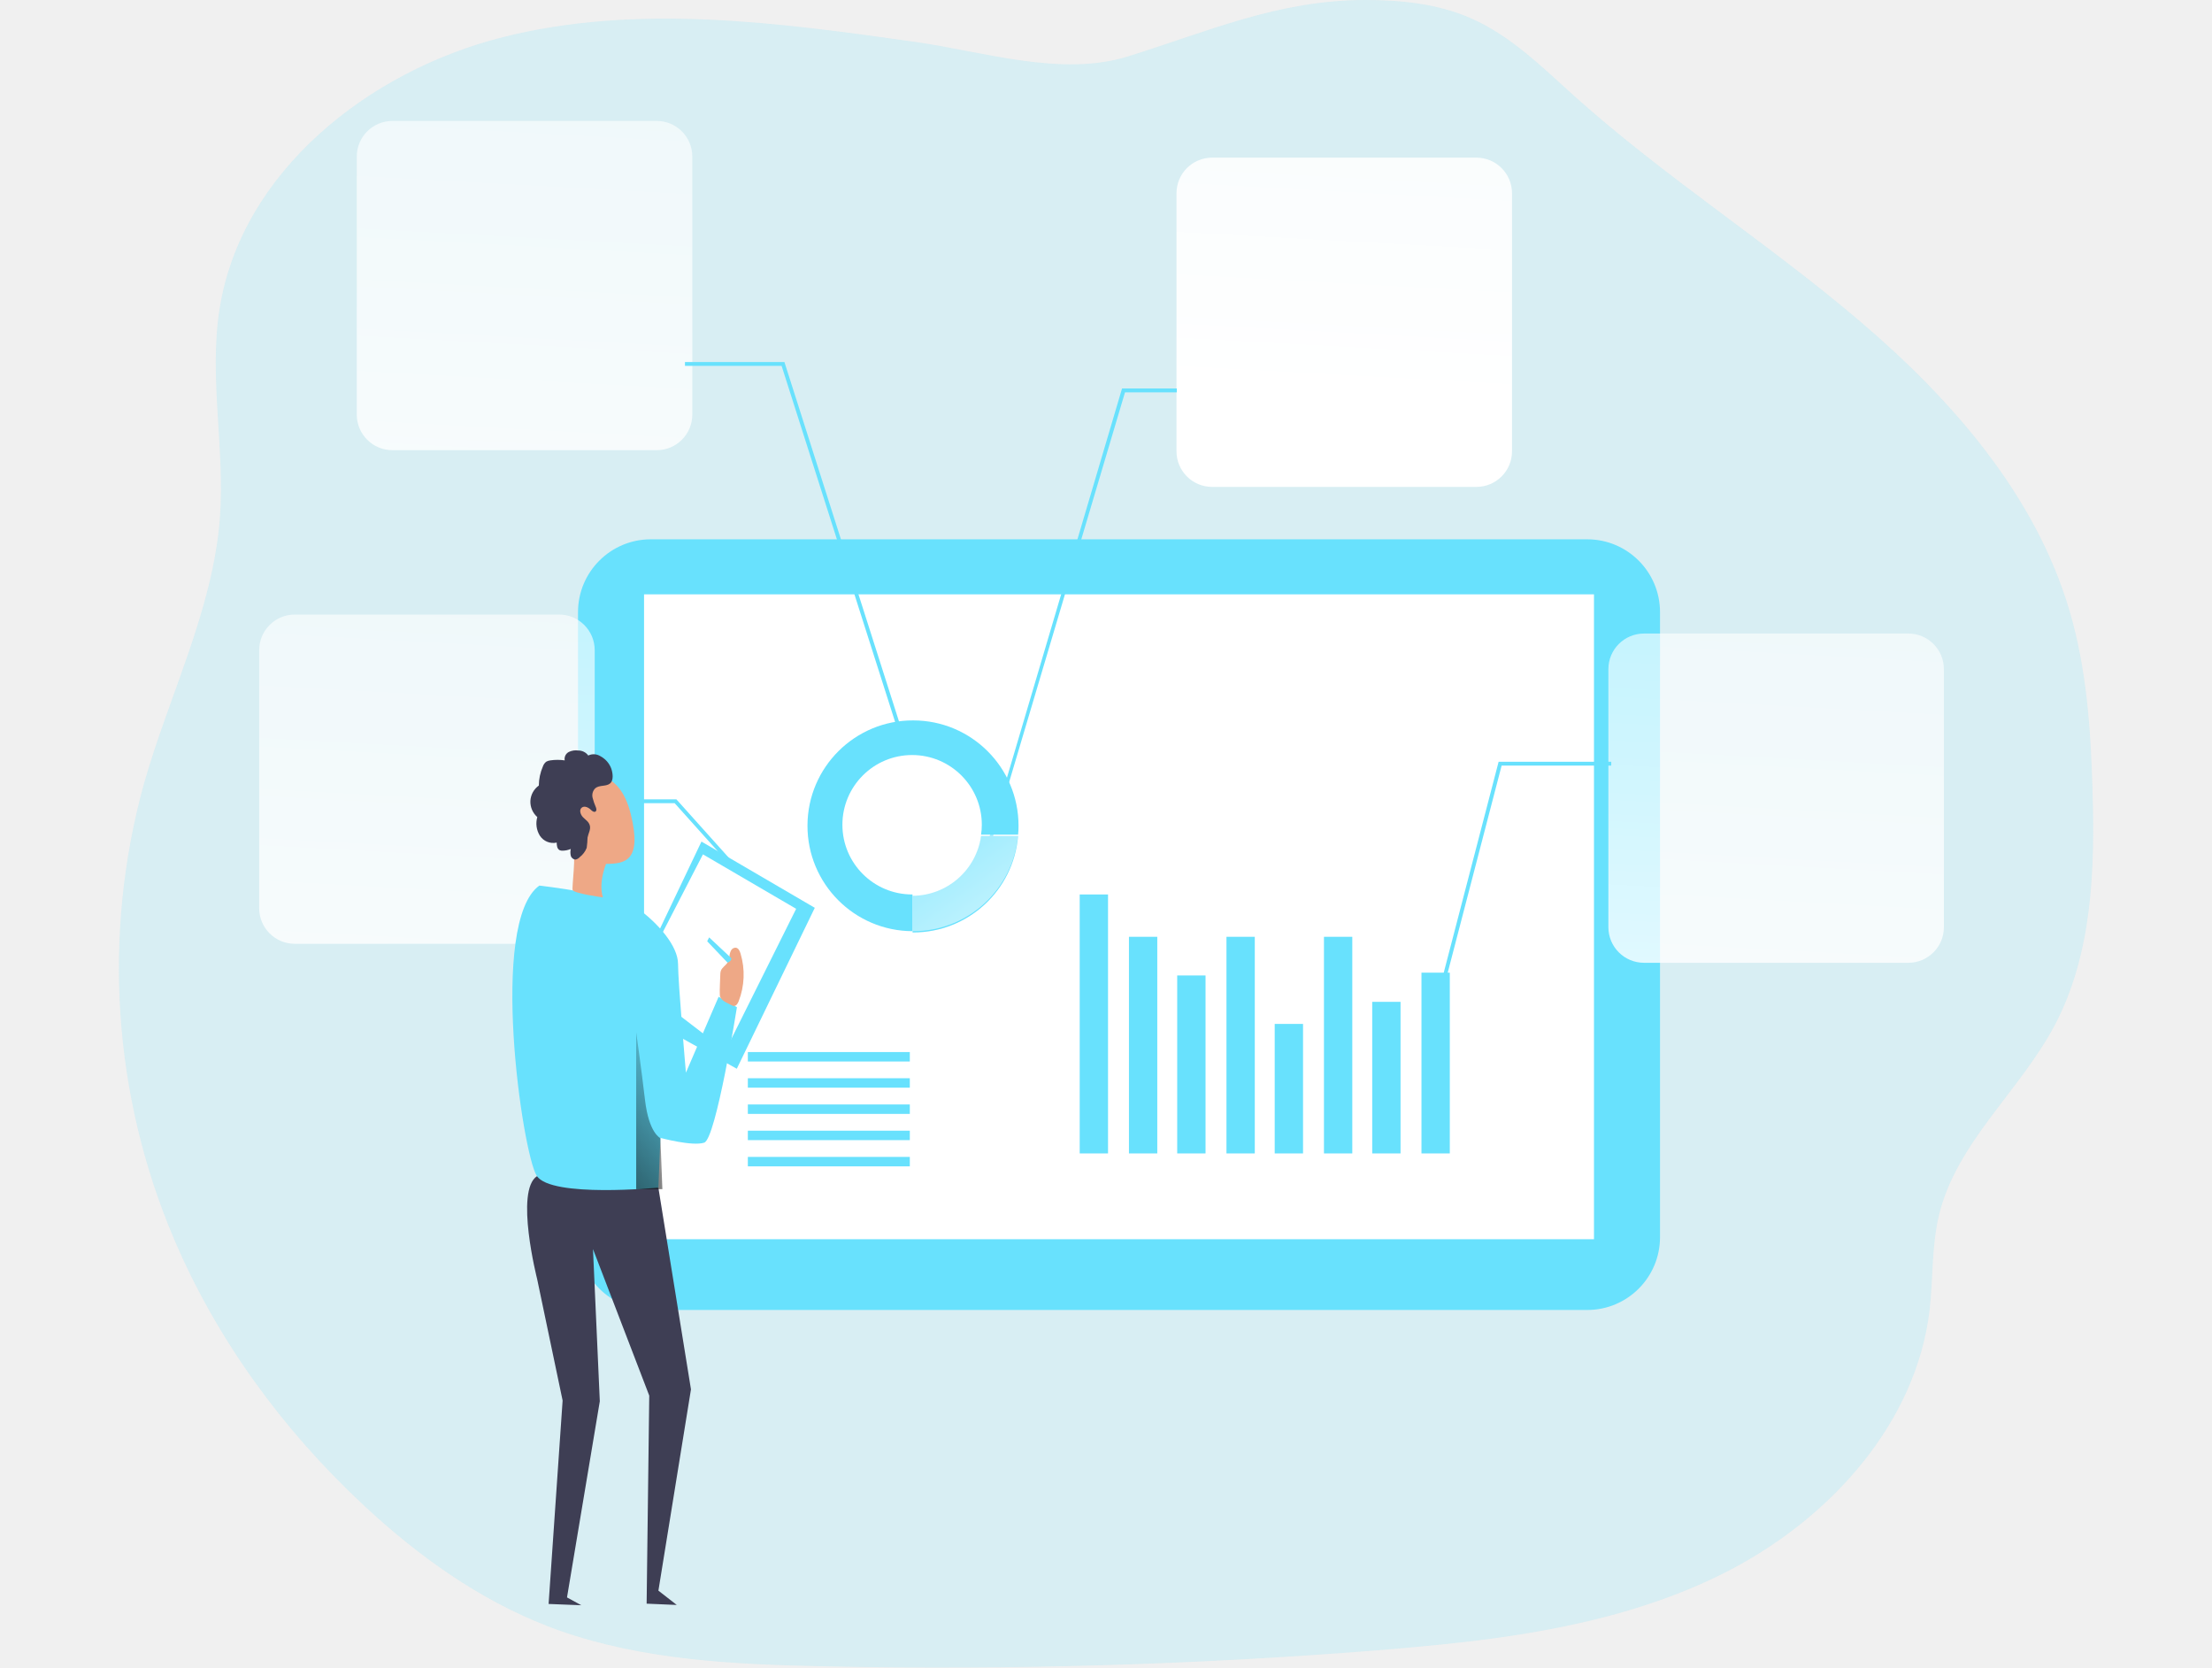
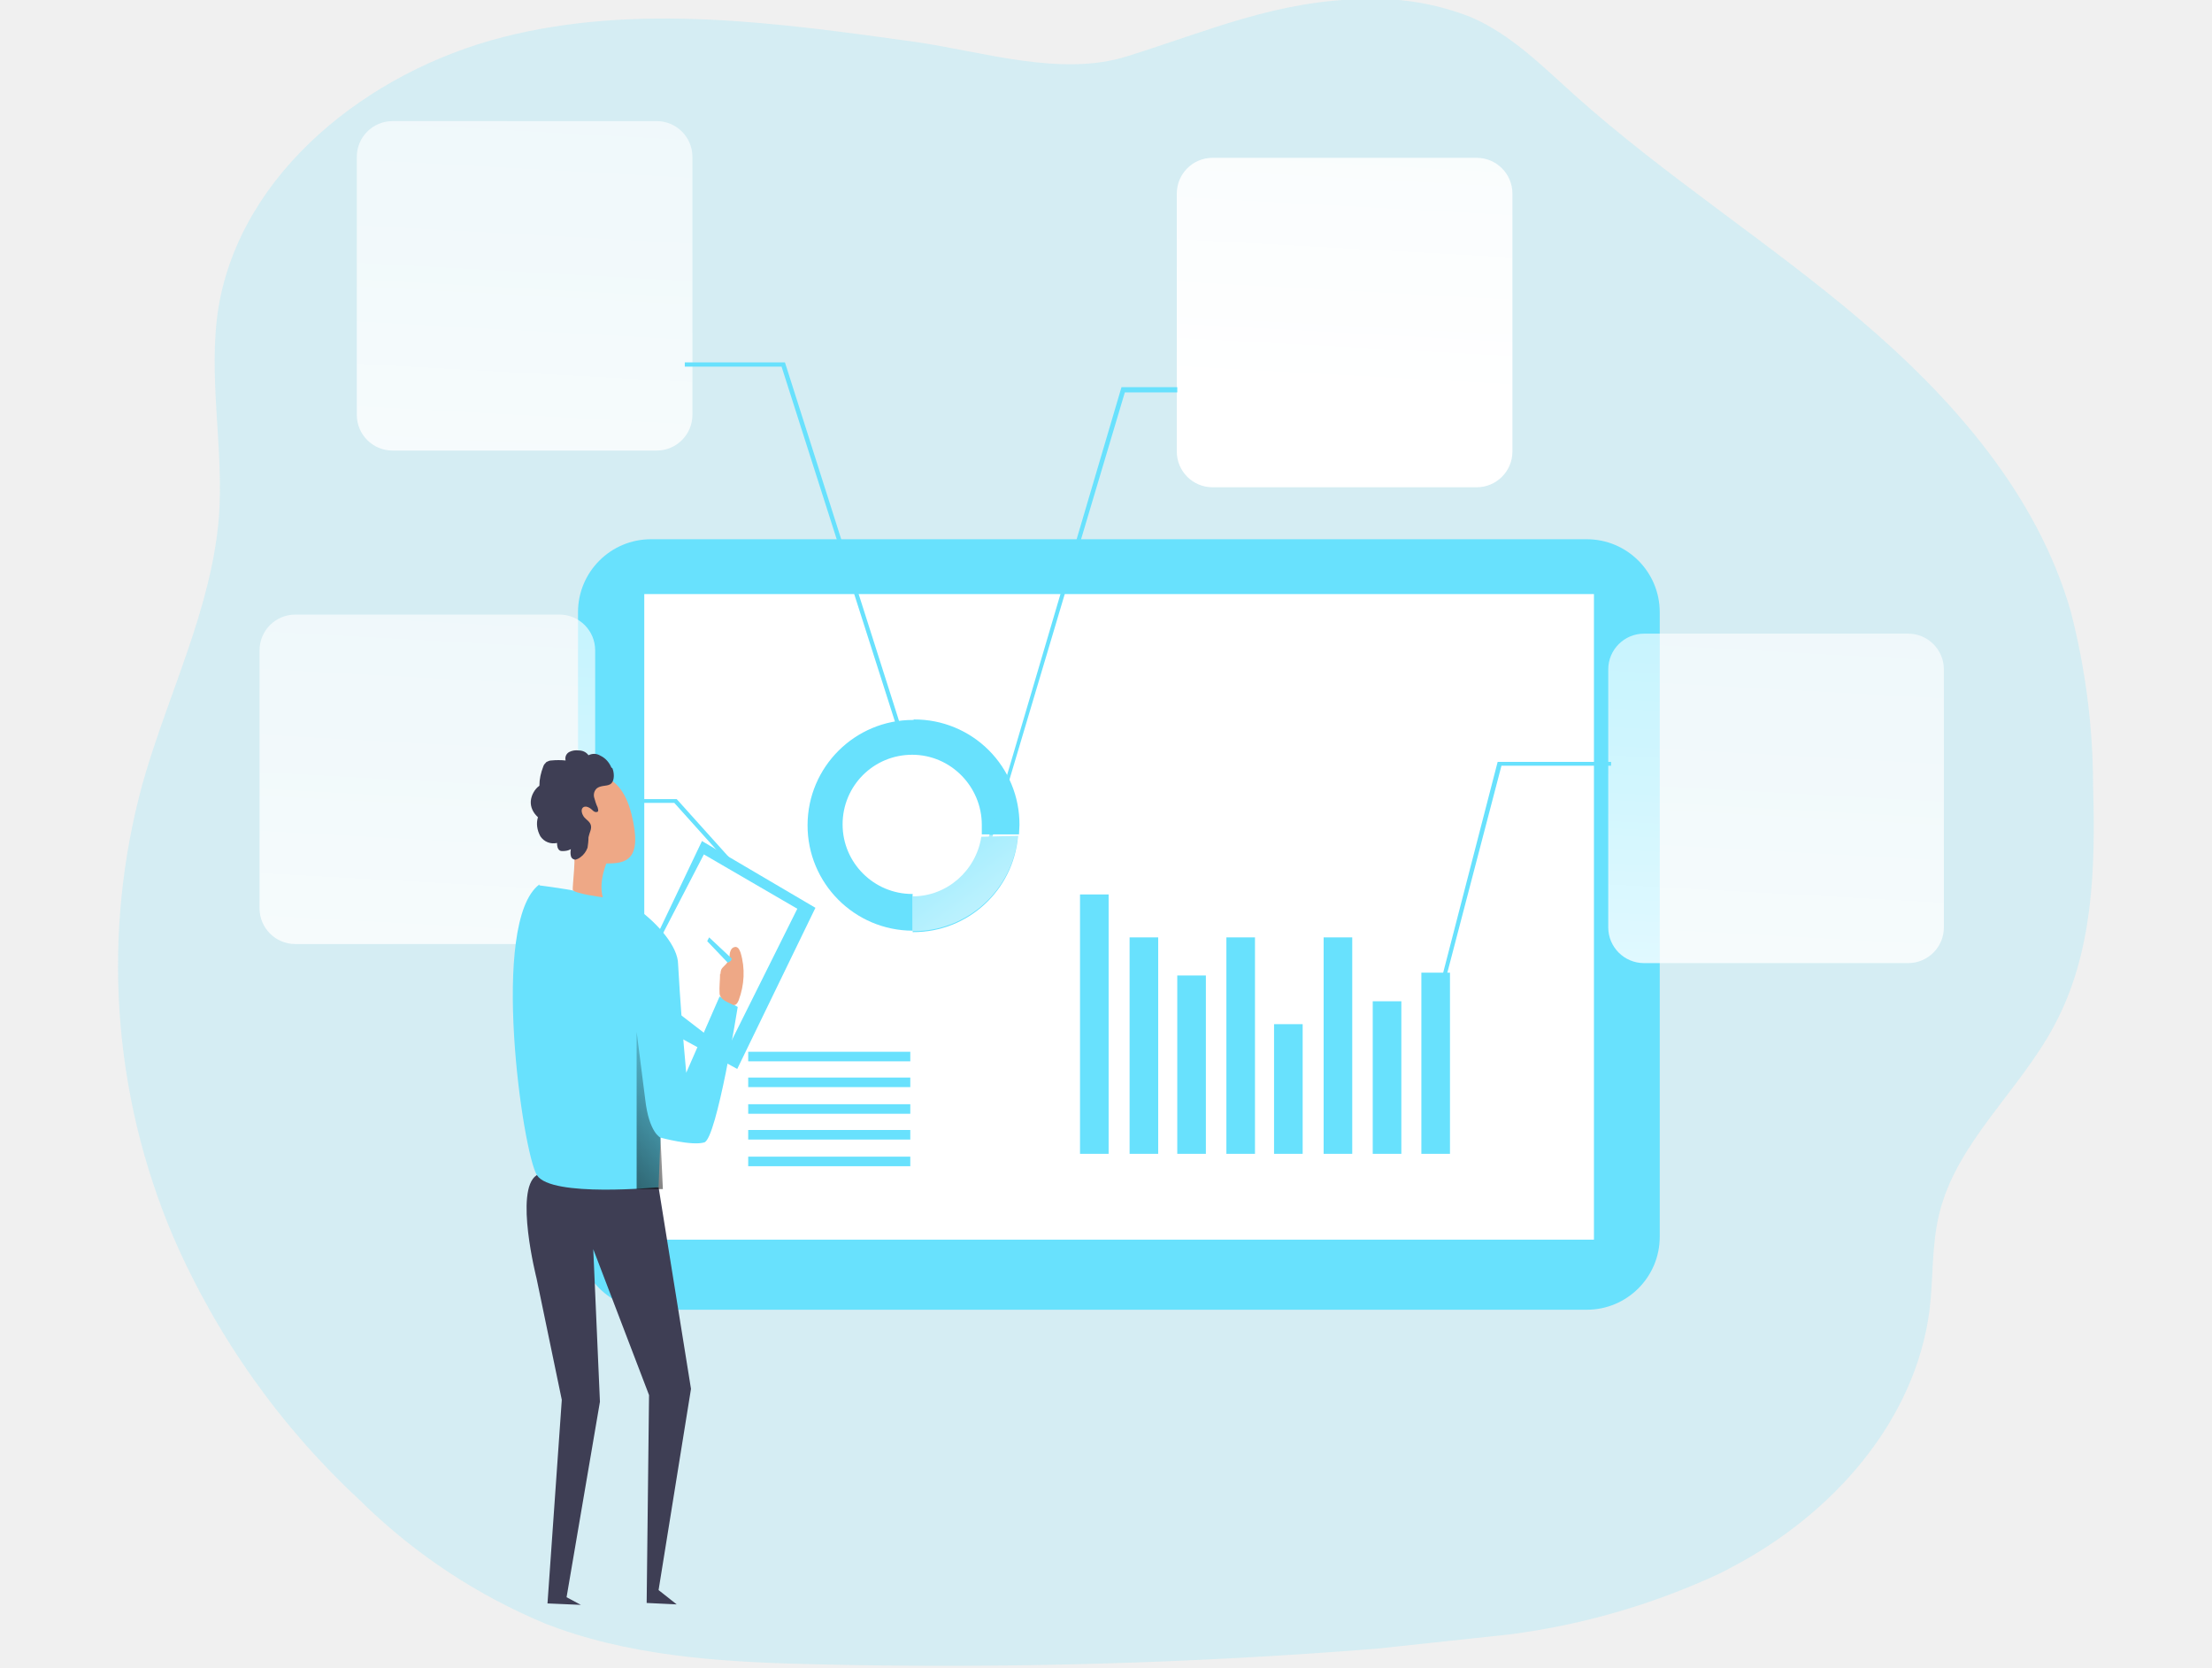
- <svg xmlns="http://www.w3.org/2000/svg" xmlns:xlink="http://www.w3.org/1999/xlink" id="Layer_1" data-name="Layer 1" viewBox="0 0 414.13 349.66" width="406" height="306" class="illustration styles_illustrationTablet__1DWOa">
+ <svg xmlns="http://www.w3.org/2000/svg" xmlns:xlink="http://www.w3.org/1999/xlink" viewBox="0 0 414.1 349.7" width="406" height="306">
  <defs>
-     <linearGradient id="linear-gradient" x1="361.96" y1="-94.79" x2="341.4" y2="280.86" gradientUnits="userSpaceOnUse">
-       <stop offset="0.02" stop-color="#fff" stop-opacity="0" />
-       <stop offset="0.14" stop-color="#fff" stop-opacity="0.06" />
-       <stop offset="0.32" stop-color="#fff" stop-opacity="0.39" />
-       <stop offset="0.68" stop-color="#fff" stop-opacity="0.68" />
+     <linearGradient id="A" x1="362" y1="-94.8" x2="341.4" y2="280.9" gradientUnits="userSpaceOnUse">
+       <stop offset="0" stop-color="#fff" stop-opacity="0" />
+       <stop offset=".1" stop-color="#fff" stop-opacity=".1" />
+       <stop offset=".3" stop-color="#fff" stop-opacity=".4" />
+       <stop offset=".7" stop-color="#fff" stop-opacity=".7" />
      <stop offset="1" stop-color="#fff" />
    </linearGradient>
-     <linearGradient id="linear-gradient-2" x1="276.72" y1="-291.9" x2="256.15" y2="83.75" gradientUnits="userSpaceOnUse">
-       <stop offset="0.02" stop-color="#fff" stop-opacity="0" />
-       <stop offset="0.32" stop-color="#fff" stop-opacity="0.39" />
-       <stop offset="0.68" stop-color="#fff" stop-opacity="0.68" />
+     <linearGradient id="B" x1="276.7" y1="-291.9" x2="256.2" y2="83.8" gradientUnits="userSpaceOnUse">
+       <stop offset="0" stop-color="#fff" stop-opacity="0" />
+       <stop offset=".3" stop-color="#fff" stop-opacity=".4" />
+       <stop offset=".7" stop-color="#fff" stop-opacity=".7" />
      <stop offset="1" stop-color="#fff" />
    </linearGradient>
-     <linearGradient id="linear-gradient-3" x1="99.56" y1="-203.95" x2="78.99" y2="171.7" xlink:href="#linear-gradient-2" />
-     <linearGradient id="linear-gradient-4" x1="78.9" y1="-97.11" x2="58.34" y2="278.54" xlink:href="#linear-gradient-2" />
-     <linearGradient id="linear-gradient-5" x1="171.99" y1="198.08" x2="209.46" y2="249.88" xlink:href="#linear-gradient-2" />
-     <linearGradient id="linear-gradient-6" x1="136.72" y1="253.93" x2="91.04" y2="293.64" gradientUnits="userSpaceOnUse">
+     <linearGradient id="C" x1="99.6" y1="-203.9" x2="79" y2="171.7" xlink:href="#B" />
+     <linearGradient id="D" x1="78.9" y1="-97.1" x2="58.3" y2="278.5" xlink:href="#B" />
+     <linearGradient id="E" x1="172" y1="198.1" x2="209.5" y2="249.9" xlink:href="#B" />
+     <linearGradient id="F" x1="136.7" y1="253.9" x2="91" y2="293.6" gradientUnits="userSpaceOnUse">
      <stop offset="0" stop-opacity="0" />
-       <stop offset="0.99" />
+       <stop offset="1" />
    </linearGradient>
  </defs>
-   <path d="M416,249.47c-7.32,13.79-20.57,24.56-24.24,39.74-1.59,6.55-1.22,13.42-2,20.12-2.88,23.48-20.48,43.05-41.47,54.14-.88.48-1.77.92-2.66,1.36-13.77,6.73-28.69,10.4-43.9,12.69-9.25,1.38-18.61,2.24-27.89,3q-57.87,4.58-116,3.34c-18.71-.38-37.79-1.27-55.39-7.48-.9-.31-1.79-.64-2.68-1-14.28-5.55-26.95-14.64-38.17-25.06l-.51-.48c-16.74-15.64-30.57-34.53-39.52-55.62A145.18,145.18,0,0,1,15.21,199c5.29-18.75,14.53-36.63,16-56,1.07-14.6-2.36-29.38-.07-43.84,4.53-28.7,31.21-49.83,59.38-56.94s57.82-3.06,86.59,1c14.06,2,30.51,7.37,44.42,3.07C238.6,41,253,34.46,271.42,34.42c7.53,0,15.21.79,22.11,3.81,8.36,3.65,15,10.27,21.77,16.36,18.95,17,40.55,30.74,59.92,47.24s36.91,36.58,44,61c3.49,11.94,4.35,24.49,4.72,36.92C424.48,216.73,423.93,234.48,416,249.47Z" transform="translate(-9.98 -34.42)" fill="#68e1fd" opacity="0.18" style="isolation: isolate;" />
-   <rect x="96.33" y="113.1" width="226.93" height="161.62" rx="15.27" fill="#68e1fd" />
-   <rect x="110.18" y="124.64" width="199.23" height="135.24" fill="#fff" />
-   <rect x="201.55" y="187.58" width="5.94" height="54.31" fill="#68e1fd" />
-   <rect x="211.88" y="196.46" width="5.94" height="45.43" fill="#68e1fd" />
-   <rect x="222" y="204.57" width="5.94" height="37.32" fill="#68e1fd" />
-   <rect x="232.33" y="196.46" width="5.94" height="45.43" fill="#68e1fd" />
-   <rect x="242.45" y="214.73" width="5.94" height="27.16" fill="#68e1fd" />
-   <rect x="252.78" y="196.46" width="5.94" height="45.43" fill="#68e1fd" />
-   <rect x="262.9" y="210.1" width="5.94" height="31.79" fill="#68e1fd" />
-   <rect x="273.23" y="203.98" width="5.94" height="37.91" fill="#68e1fd" />
-   <rect x="131.95" y="220.63" width="33.97" height="1.98" fill="#68e1fd" />
-   <rect x="131.95" y="226.12" width="33.97" height="1.98" fill="#68e1fd" />
-   <rect x="131.95" y="231.62" width="33.97" height="1.98" fill="#68e1fd" />
-   <rect x="131.95" y="237.12" width="33.97" height="1.98" fill="#68e1fd" />
-   <rect x="131.95" y="242.62" width="33.97" height="1.98" fill="#68e1fd" />
-   <rect x="178.13" y="220.63" width="33.97" height="24.41" fill="none" />
-   <path d="M176.6,185.5a22.1,22.1,0,0,0-.13,44.2V222h-.09A14.62,14.62,0,1,1,191,207.38a13.19,13.19,0,0,1-.16,2.09h7.77a16.72,16.72,0,0,0,.09-1.87A22.09,22.09,0,0,0,176.6,185.5Z" transform="translate(-9.98 -34.42)" fill="#68e1fd" />
-   <rect x="312.43" y="132.86" width="70.37" height="69.05" rx="7.47" fill="url(#linear-gradient)" />
-   <rect x="221.85" y="33.06" width="70.37" height="69.05" rx="7.47" fill="url(#linear-gradient-2)" />
-   <rect x="49.93" y="25.36" width="70.37" height="69.05" rx="7.47" fill="url(#linear-gradient-3)" />
-   <rect x="29.46" y="128.88" width="70.37" height="69.05" rx="7.47" fill="url(#linear-gradient-4)" />
-   <polygon points="277.09 210.29 276.31 210.09 289.41 159.75 313.03 159.75 313.03 160.56 290.04 160.56 277.09 210.29" fill="#68e1fd" />
-   <polygon points="221.92 82.28 211.05 82.28 181.58 181.41 180.89 181.34 210.43 81.47 221.92 81.47 221.92 82.28" fill="#68e1fd" />
-   <polygon points="164.99 158.17 139.03 76.73 118.76 76.73 118.76 75.92 139.62 75.92 139.71 76.21 165.76 157.92 164.99 158.17" fill="#68e1fd" />
-   <polygon points="135.06 189.02 116.6 168.44 98.5 168.44 98.5 167.63 116.96 167.63 135.67 188.48 135.06 189.02" fill="#68e1fd" />
-   <path d="M198.61,209.74a22.07,22.07,0,0,1-22,20.23h-.13v-7.69a14.61,14.61,0,0,0,14.37-12.54Z" transform="translate(-9.98 -34.42)" fill="#68e1fd" />
-   <path d="M198.61,209.47a22.07,22.07,0,0,1-22,20.23h-.13V222a14.6,14.6,0,0,0,14.37-12.53Z" transform="translate(-9.98 -34.42)" fill="url(#linear-gradient-5)" />
-   <polygon points="111.93 198.1 122.22 176.49 145.99 190.38 129.63 224.13 116.87 217.03 111.93 198.1" fill="#68e1fd" />
-   <polygon points="113.88 195.94 122.53 179.17 142.08 190.59 127.26 220.33 117.18 212.61 113.88 195.94" fill="#fff" />
-   <path d="M123.17,283.53,130,325.79,123.17,368l3.85,3-6.32-.27.55-43.63-11.8-30.73,1.43,31.91L104,369.42l3,1.64-6.86-.27,2.94-42.66-5.35-25.51s-4.72-18.54,0-21.56S123.17,283.53,123.17,283.53Z" transform="translate(-9.98 -34.42)" fill="#3e3e54" />
-   <path d="M98.2,220.14S114.81,222,118.92,225s8.37,7.76,8.37,11.6,1.65,22.77,1.65,22.77l6.86-15.91,3.84,2.19s-4.39,27.58-6.86,28.4-9.19-1-9.19-1l-.42,10.43s-22.5,2.19-25.51-2.47S87.54,227.76,98.2,220.14Z" transform="translate(-9.98 -34.42)" fill="#68e1fd" />
-   <path d="M112.46,214.93s-2,4.23-.93,7.69c0,0-6.17-.84-6.35-1.57s.77-7.2.06-9.19S112.46,214.93,112.46,214.93Z" transform="translate(-9.98 -34.42)" fill="#eea886" />
-   <path d="M105.83,197.71c2.43-1,9.08-2.5,11.54,7.43s-1.28,10.41-5.15,10.45-10.39-6.25-11-8.28S98.92,200.69,105.83,197.71Z" transform="translate(-9.98 -34.42)" fill="#eea886" />
-   <path d="M136.15,238.86a2.7,2.7,0,0,1,.1-.8c.23-.73,1-1.13,1.42-1.78a3.65,3.65,0,0,0,.4-1.34,3.25,3.25,0,0,1,.33-1.19,1.07,1.07,0,0,1,1-.59c.56.08.85.7,1,1.24a15.36,15.36,0,0,1-.4,10c-.18.47-.51,1-1,1a1.2,1.2,0,0,1-.48-.17c-1-.54-2.42-1-2.47-2.17C136,241.63,136.12,240.23,136.15,238.86Z" transform="translate(-9.98 -34.42)" fill="#eea886" />
-   <path d="M138.47,235.37,133.81,231l-.41.82,4.27,4.48S138.54,236,138.47,235.37Z" transform="translate(-9.98 -34.42)" fill="#68e1fd" />
-   <path d="M123.59,273.1s-2.41-1-3.23-8-1.85-14.2-1.85-14.2V283.8H124Z" transform="translate(-9.98 -34.42)" fill="url(#linear-gradient-6)" />
-   <path d="M113.26,195.54A4.82,4.82,0,0,0,111,193a2.62,2.62,0,0,0-2.54-.14,2.58,2.58,0,0,0-2.09-1.05,3.43,3.43,0,0,0-2,.31,1.65,1.65,0,0,0-.85,1.76,10.54,10.54,0,0,0-3,0,2.22,2.22,0,0,0-.88.28,2.16,2.16,0,0,0-.7,1,10.23,10.23,0,0,0-.85,4,4.23,4.23,0,0,0-1.77,3.22,4.29,4.29,0,0,0,1.45,3.39,4.86,4.86,0,0,0,.54,3.91,3.35,3.35,0,0,0,3.53,1.44c0,.6.08,1.33.63,1.6a1.38,1.38,0,0,0,.61.1,4.6,4.6,0,0,0,1.71-.36,3.16,3.16,0,0,0,0,1.4,1.08,1.08,0,0,0,1,.82,1.6,1.6,0,0,0,.88-.51,4.55,4.55,0,0,0,1.46-1.94,19.44,19.44,0,0,0,.18-2.17c.16-.85.7-1.68.48-2.51s-.91-1.2-1.44-1.75-.85-1.53-.27-2,1.43-.05,1.95.47c.26.25.63.54.93.35s.21-.59.1-.89a12.56,12.56,0,0,1-.69-2,2.09,2.09,0,0,1,.56-2c.86-.73,2.25-.32,3.09-1S113.58,196.41,113.26,195.54Z" transform="translate(-9.98 -34.42)" fill="#3e3e54" />
+   <g fill="#68e1fd">
+     <path d="M406 215c-7.3 13.8-20.6 24.6-24.2 39.7-1.6 6.6-1.2 13.4-2 20-3 23.5-20.5 43-41.5 54a74 74 0 0 1-2.7 1.4 150 150 0 0 1-43.9 12.7l-28 3q-58 4.6-116 3.3c-18.7-.4-37.8-1.3-55.4-7.5l-2.7-1a122 122 0 0 1-38.2-25.1l-.5-.5a165 165 0 0 1-39.5-55.6 145 145 0 0 1-6.4-95.2c5.3-18.7 14.5-36.6 16-56 1-14.6-2.4-29.4-.1-43.8C25.7 36 52.4 15 80.5 7.8s57.8-3 86.6 1c14 2 30.5 7.4 44.4 3 17-5.3 31.5-11.8 50-12a55 55 0 0 1 22.1 3.8c8.4 3.6 15 10.3 21.8 16.4 19 17 40.6 30.7 60 47.2s37 36.6 44 61a147 147 0 0 1 4.7 36.9c.5 17 0 34.7-8 49.7z" opacity=".2" />
+     <rect x="96.3" y="113.1" width="226.9" height="161.6" rx="15.3" />
+   </g>
+   <path fill="#fff" d="M110.2 124.6h199.2V260H110.2z" />
+   <path d="M201.6 187.6h6V242h-6zm10.4 9h6V242h-6zm10 8h6V242h-6zm10.3-8h6V242h-6zm10 18.2h6V242h-6zm10.4-18.2h6V242h-6zM263 210h6v32h-6zm10.2-6h6v38h-6zM132 220.6h34v2h-34zm0 5.4h34v2h-34zm0 5.6h34v2h-34zm0 5.4h34v2h-34zm0 5.6h34v2h-34zm34.6-91.6a22.1 22.1 0 1 0-.1 44.2v-7.7h-.1c-8 0-14.6-6.5-14.6-14.6s6.5-14.6 14.6-14.6S181 165 181 173v2h7.8l.1-2a22 22 0 0 0-22.1-22.1z" fill="#68e1fd" />
+   <rect x="312.4" y="132.9" width="70.4" height="69.1" rx="7.5" fill="url(#A)" />
+   <rect x="221.9" y="33.1" width="70.4" height="69.1" rx="7.5" fill="url(#B)" />
+   <rect x="49.9" y="25.4" width="70.4" height="69.1" rx="7.5" fill="url(#C)" />
+   <rect x="29.5" y="128.9" width="70.4" height="69.1" rx="7.5" fill="url(#D)" />
+   <g fill="#68e1fd">
+     <path d="M277 210.3l-.8-.2 13-50.3H313v.8h-23l-13 49.7zm-55-128h-11l-29.5 99-.7-.1 29.5-100H222v.8zm-57 76l-26-81.4h-20.3V76h21l.1.3 26 81.7-.8.3zM135 189l-18.5-20.6h-18v-.8H117l18.7 20.8-.6.5z" />
+     <path d="M188.6 175.3a22 22 0 0 1-22 20.2h-.1V188c7.2 0 13.3-5.4 14.4-12.5z" />
+   </g>
+   <path d="M198.6 209.5a22 22 0 0 1-22 20.2h-.1V222c7.2 0 13.3-5.4 14.4-12.5z" transform="translate(-10 -34.4)" fill="url(#E)" />
+   <path fill="#68e1fd" d="M112 198l10.3-21.6 23.8 14-16.4 33.8-12.8-7-5-19z" />
+   <path fill="#fff" d="M114 196l8.7-16.8 19.6 11.4-14.8 29.7-10-7.7L114 196z" />
+   <path d="M113.2 249l6.8 42.3-6.8 42.2 3.8 3-6.3-.3.5-43.6L99.5 262l1.4 32-7 41 3 1.6-7-.3 3-42.7-5.3-25.5s-4.7-18.5 0-21.6 25.4 2.5 25.4 2.5z" fill="#3e3e54" />
+   <path d="M88.2 185.7s16.6 2 20.7 5 8.4 7.8 8.4 11.6A616 616 0 0 0 119 225l7-16 3.8 2.2s-4.4 27.6-7 28.4-9.2-1-9.2-1l-.4 10.4s-22.5 2.2-25.5-2.5-10-53.2.5-61z" fill="#68e1fd" />
+   <g fill="#eea886">
+     <path d="M102.5 180.5s-2 4.2-1 7.7c0 0-6.2-.8-6.3-1.6s.8-7.2.1-9.2 7.2 3 7.2 3z" />
+     <path d="M96 163.3c2.4-1 9-2.5 11.5 7.4s-1.3 10.4-5.2 10.4a18 18 0 0 1-11-8.3c-.6-2-2.3-6.6 4.6-9.6zm30.2 41c0-.3 0-.5.1-.8.2-.7 1-1 1.4-1.8.2-.4.4-1 .4-1.3 0-.4.1-.8.3-1.2s.6-.6 1-.6c.6.1.8.7 1 1.2 1 3.3.8 6.8-.4 10-.2.5-.5 1-1 1-.2 0-.3-.1-.5-.2-1-.5-2.4-1-2.5-2.2-.1-1.4.1-2.8.1-4.2z" />
+   </g>
+   <path d="M128.5 201l-4.7-4.4-.4.8 4.3 4.5s1-.3.8-1z" fill="#68e1fd" />
+   <path d="M123.6 273s-2.4-1-3.2-8l-1.8-14.2v33h5.5z" transform="translate(-10 -34.4)" fill="url(#F)" />
+   <path d="M103.3 161c-.4-1-1.2-2-2.3-2.5-.8-.5-1.7-.5-2.5-.1-.5-.7-1.3-1-2-1-.7-.1-1.4 0-2 .3-.6.3-1 1-.8 1.8-1-.1-2-.1-3 0-.3 0-.6.1-1 .3-.3.3-.6.6-.7 1-.5 1.3-.8 2.6-.8 4-1 .7-1.7 2-1.8 3.2-.1 1.3.5 2.5 1.5 3.4-.4 1.3-.2 2.7.5 4 .8 1.2 2.2 1.7 3.5 1.4 0 .6.1 1.3.6 1.6.2.1.4.1.6.1.6 0 1.2-.1 1.7-.4-.1.5-.1 1 0 1.4.1.5.5.8 1 .8.3-.1.6-.2 1-.5.7-.5 1.2-1.2 1.5-2 .1-.7.2-1.4.2-2.2.2-1 .7-1.7.5-2.5s-1-1.2-1.4-1.7-.8-1.5-.3-2 1.4-.1 2 .5c.3.3.6.5 1 .4s.2-.6.1-1c-.3-.6-.5-1.3-.7-2-.2-.7 0-1.5.6-2 1-.7 2.3-.3 3-1s.6-2.3.2-3.2z" fill="#3e3e54" />
</svg>
